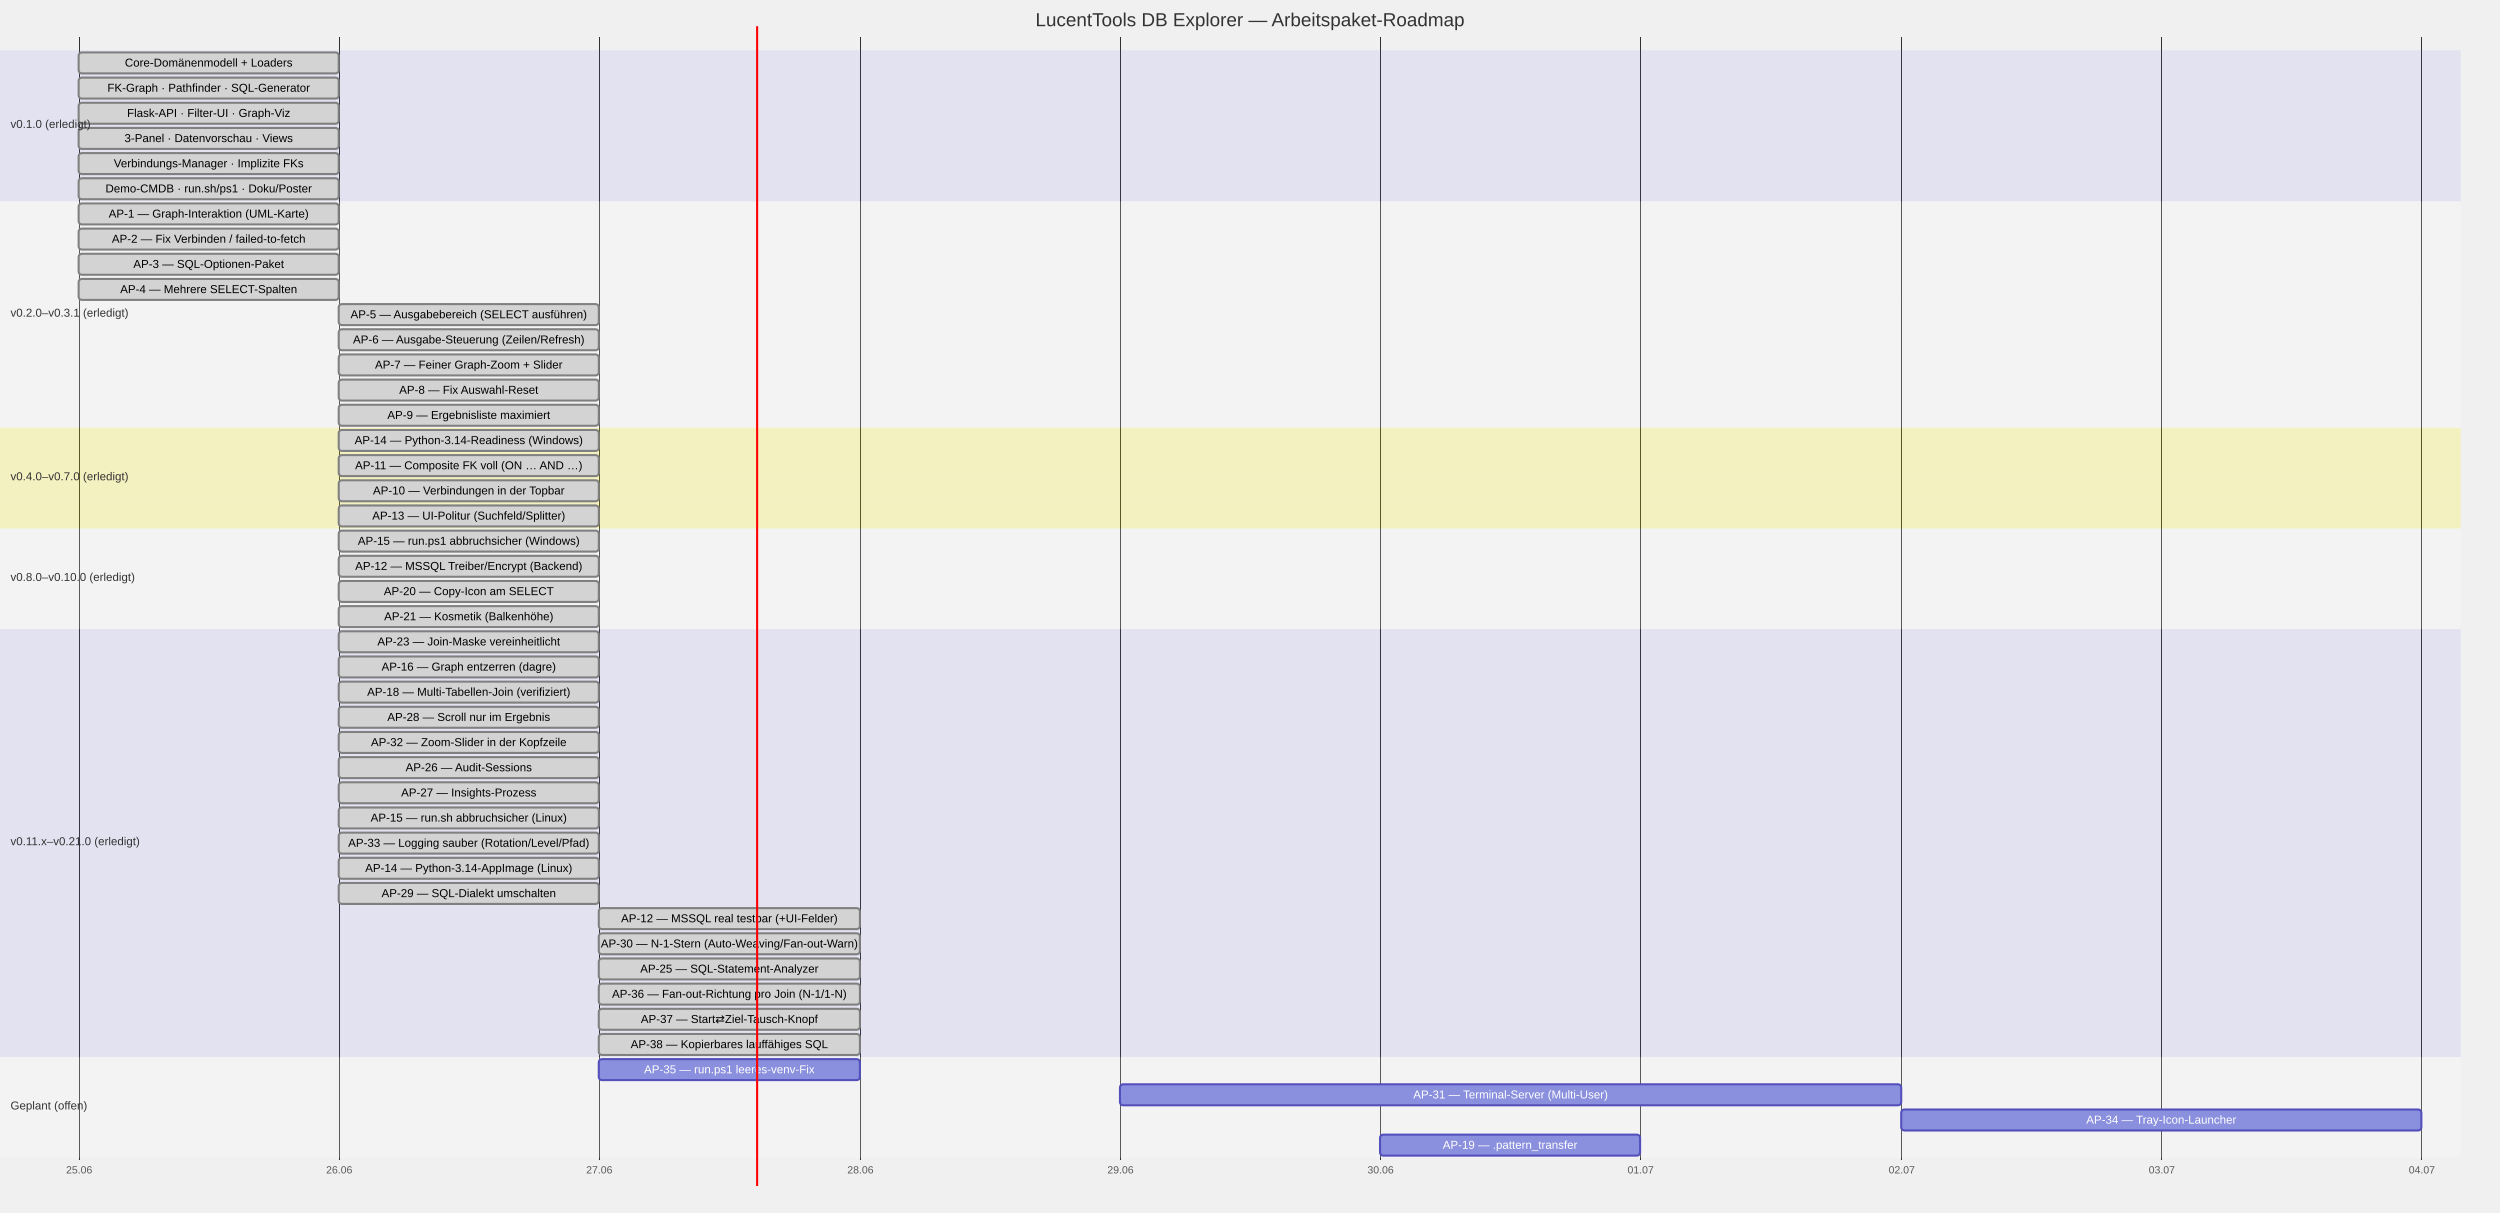
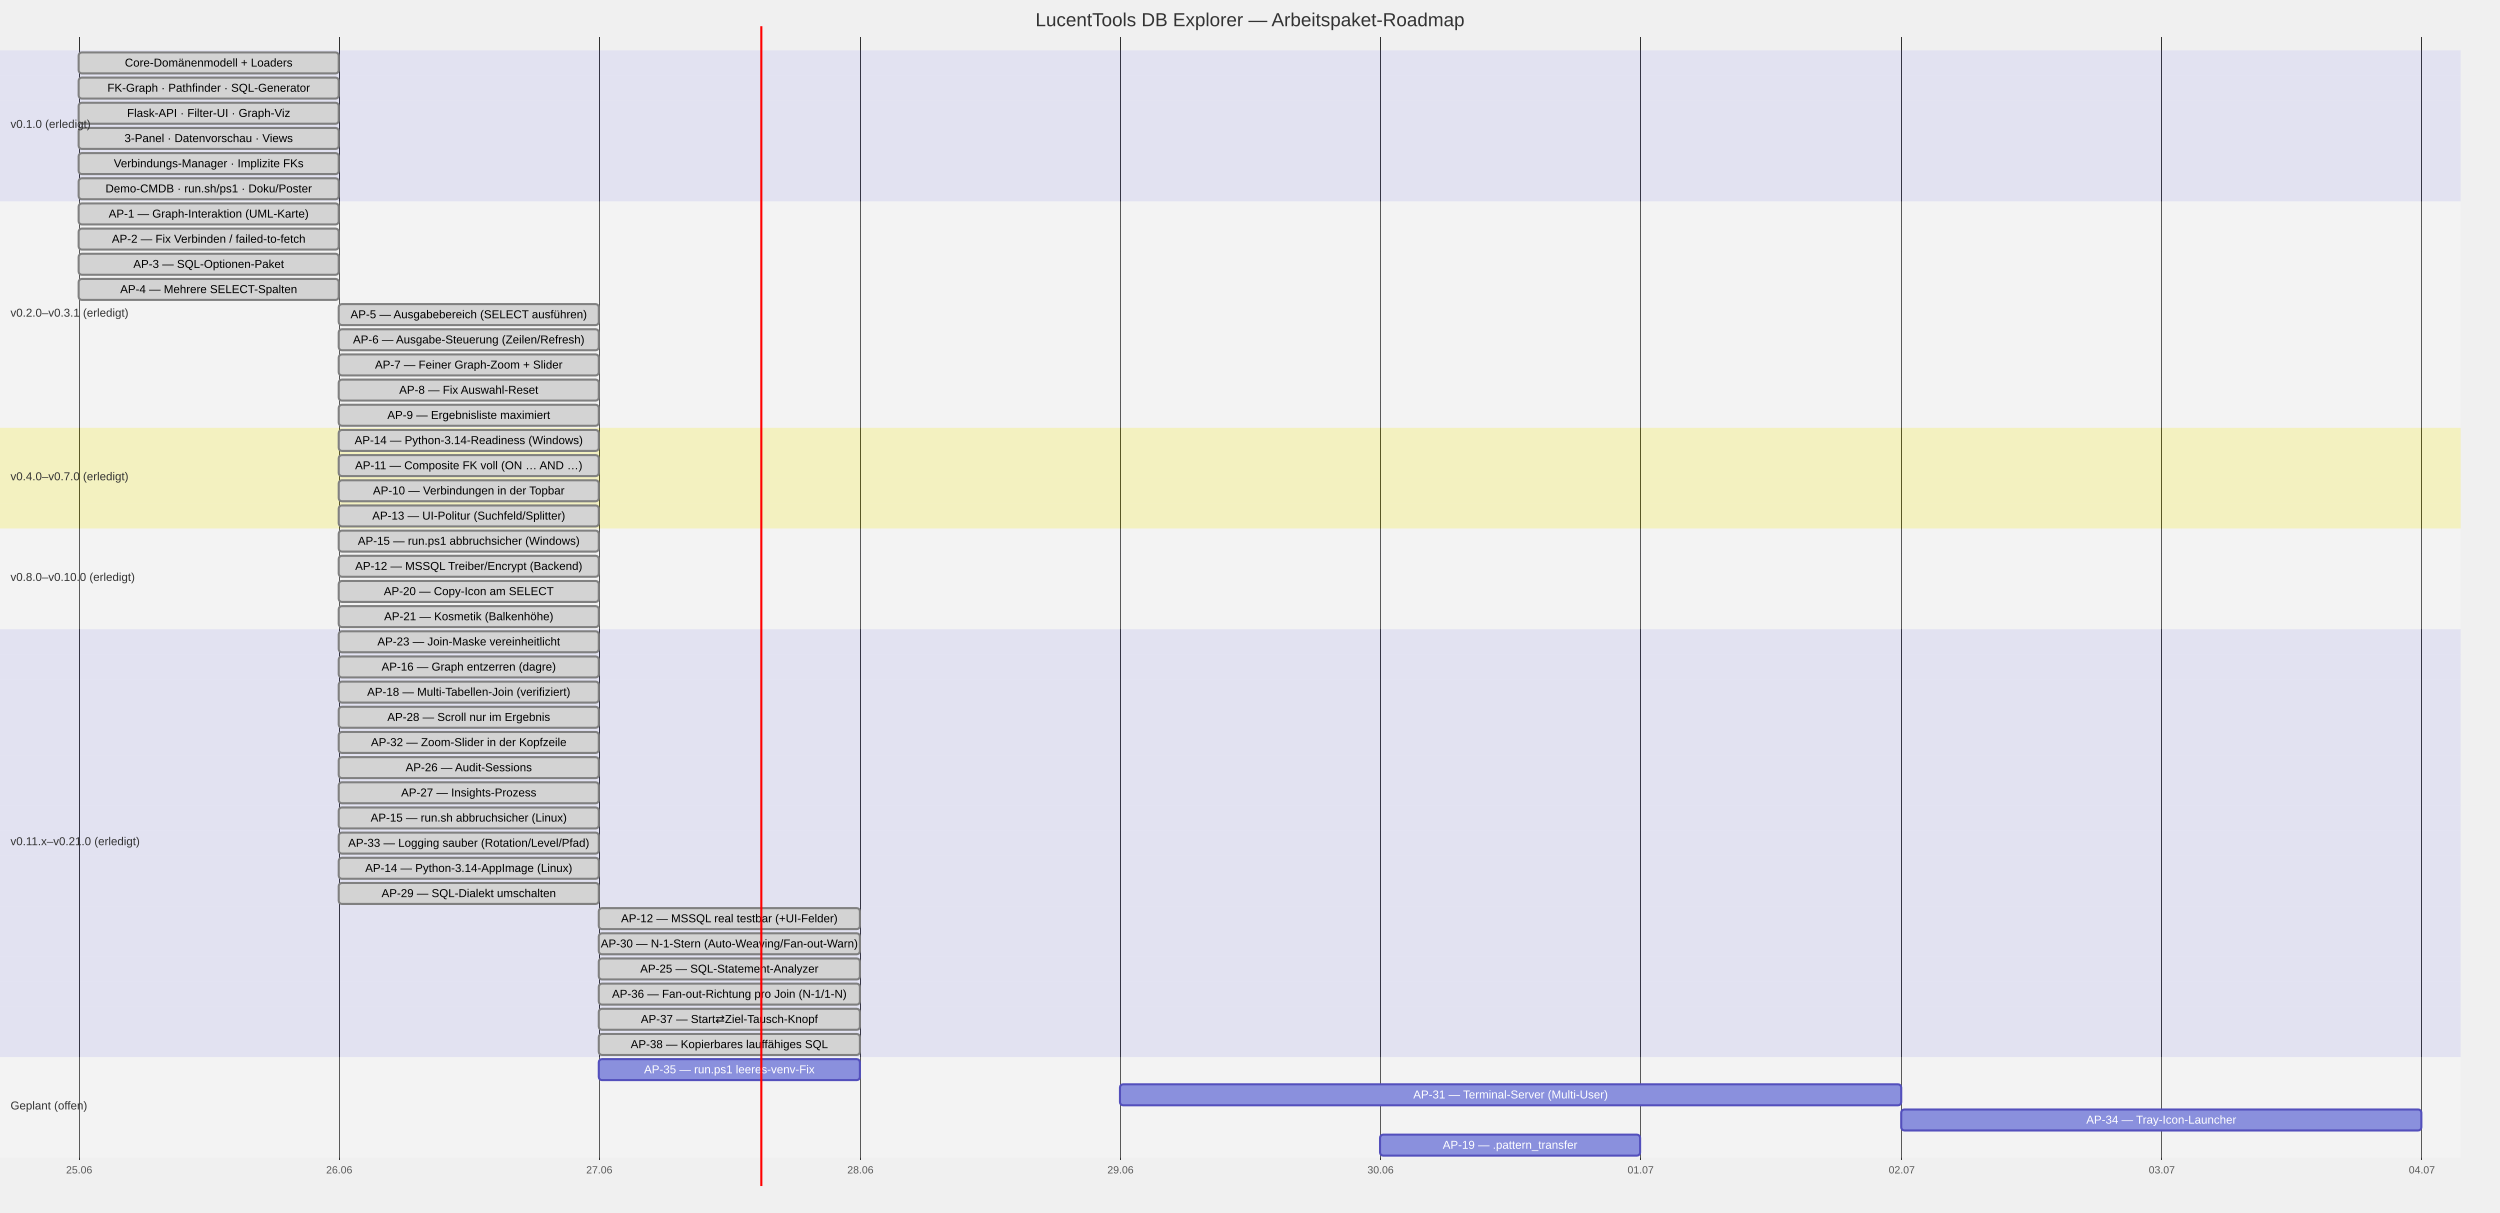
<svg xmlns="http://www.w3.org/2000/svg" id="my-svg" width="2384" viewBox="0 0 2384 1156" style="max-width: 2384px; background-color: transparent;" role="graphics-document document" aria-roledescription="gantt">
  <style>#my-svg{font-family:"trebuchet ms",verdana,arial,sans-serif;font-size:16px;fill:#333;}@keyframes edge-animation-frame{from{stroke-dashoffset:0;}}@keyframes dash{to{stroke-dashoffset:0;}}#my-svg .edge-animation-slow{stroke-dasharray:9,5!important;stroke-dashoffset:900;animation:dash 50s linear infinite;stroke-linecap:round;}#my-svg .edge-animation-fast{stroke-dasharray:9,5!important;stroke-dashoffset:900;animation:dash 20s linear infinite;stroke-linecap:round;}#my-svg .error-icon{fill:#552222;}#my-svg .error-text{fill:#552222;stroke:#552222;}#my-svg .edge-thickness-normal{stroke-width:1px;}#my-svg .edge-thickness-thick{stroke-width:3.5px;}#my-svg .edge-pattern-solid{stroke-dasharray:0;}#my-svg .edge-thickness-invisible{stroke-width:0;fill:none;}#my-svg .edge-pattern-dashed{stroke-dasharray:3;}#my-svg .edge-pattern-dotted{stroke-dasharray:2;}#my-svg .marker{fill:#333333;stroke:#333333;}#my-svg .marker.cross{stroke:#333333;}#my-svg svg{font-family:"trebuchet ms",verdana,arial,sans-serif;font-size:16px;}#my-svg p{margin:0;}#my-svg .mermaid-main-font{font-family:"trebuchet ms",verdana,arial,sans-serif;}#my-svg .exclude-range{fill:#eeeeee;}#my-svg .section{stroke:none;opacity:0.2;}#my-svg .section0{fill:rgba(102, 102, 255, 0.49);}#my-svg .section2{fill:#fff400;}#my-svg .section1,#my-svg .section3{fill:white;opacity:0.2;}#my-svg .sectionTitle0{fill:#333;}#my-svg .sectionTitle1{fill:#333;}#my-svg .sectionTitle2{fill:#333;}#my-svg .sectionTitle3{fill:#333;}#my-svg .sectionTitle{text-anchor:start;font-family:"trebuchet ms",verdana,arial,sans-serif;}#my-svg .grid .tick{stroke:lightgrey;opacity:0.8;shape-rendering:crispEdges;}#my-svg .grid .tick text{font-family:"trebuchet ms",verdana,arial,sans-serif;fill:#333;}#my-svg .grid path{stroke-width:0;}#my-svg .today{fill:none;stroke:red;stroke-width:2px;}#my-svg .task{stroke-width:2;}#my-svg .taskText{text-anchor:middle;font-family:"trebuchet ms",verdana,arial,sans-serif;}#my-svg .taskTextOutsideRight{fill:black;text-anchor:start;font-family:"trebuchet ms",verdana,arial,sans-serif;}#my-svg .taskTextOutsideLeft{fill:black;text-anchor:end;}#my-svg .task.clickable{cursor:pointer;}#my-svg .taskText.clickable{cursor:pointer;fill:#003163!important;font-weight:bold;}#my-svg .taskTextOutsideLeft.clickable{cursor:pointer;fill:#003163!important;font-weight:bold;}#my-svg .taskTextOutsideRight.clickable{cursor:pointer;fill:#003163!important;font-weight:bold;}#my-svg .taskText0,#my-svg .taskText1,#my-svg .taskText2,#my-svg .taskText3{fill:white;}#my-svg .task0,#my-svg .task1,#my-svg .task2,#my-svg .task3{fill:#8a90dd;stroke:#534fbc;}#my-svg .taskTextOutside0,#my-svg .taskTextOutside2{fill:black;}#my-svg .taskTextOutside1,#my-svg .taskTextOutside3{fill:black;}#my-svg .active0,#my-svg .active1,#my-svg .active2,#my-svg .active3{fill:#bfc7ff;stroke:#534fbc;}#my-svg .activeText0,#my-svg .activeText1,#my-svg .activeText2,#my-svg .activeText3{fill:black!important;}#my-svg .done0,#my-svg .done1,#my-svg .done2,#my-svg .done3{stroke:grey;fill:lightgrey;stroke-width:2;}#my-svg .doneText0,#my-svg .doneText1,#my-svg .doneText2,#my-svg .doneText3{fill:black!important;}#my-svg .doneText0.taskTextOutsideLeft,#my-svg .doneText0.taskTextOutsideRight,#my-svg .doneText1.taskTextOutsideLeft,#my-svg .doneText1.taskTextOutsideRight,#my-svg .doneText2.taskTextOutsideLeft,#my-svg .doneText2.taskTextOutsideRight,#my-svg .doneText3.taskTextOutsideLeft,#my-svg .doneText3.taskTextOutsideRight{fill:black!important;}#my-svg .crit0,#my-svg .crit1,#my-svg .crit2,#my-svg .crit3{stroke:#ff8888;fill:red;stroke-width:2;}#my-svg .activeCrit0,#my-svg .activeCrit1,#my-svg .activeCrit2,#my-svg .activeCrit3{stroke:#ff8888;fill:#bfc7ff;stroke-width:2;}#my-svg .doneCrit0,#my-svg .doneCrit1,#my-svg .doneCrit2,#my-svg .doneCrit3{stroke:#ff8888;fill:lightgrey;stroke-width:2;cursor:pointer;shape-rendering:crispEdges;}#my-svg .milestone{transform:rotate(45deg) scale(0.8,0.8);}#my-svg .milestoneText{font-style:italic;}#my-svg .doneCritText0,#my-svg .doneCritText1,#my-svg .doneCritText2,#my-svg .doneCritText3{fill:black!important;}#my-svg .doneCritText0.taskTextOutsideLeft,#my-svg .doneCritText0.taskTextOutsideRight,#my-svg .doneCritText1.taskTextOutsideLeft,#my-svg .doneCritText1.taskTextOutsideRight,#my-svg .doneCritText2.taskTextOutsideLeft,#my-svg .doneCritText2.taskTextOutsideRight,#my-svg .doneCritText3.taskTextOutsideLeft,#my-svg .doneCritText3.taskTextOutsideRight{fill:black!important;}#my-svg .vert{stroke:navy;}#my-svg .vertText{font-size:15px;text-anchor:middle;fill:navy!important;}#my-svg .activeCritText0,#my-svg .activeCritText1,#my-svg .activeCritText2,#my-svg .activeCritText3{fill:black!important;}#my-svg .titleText{text-anchor:middle;font-size:18px;fill:#333;font-family:"trebuchet ms",verdana,arial,sans-serif;}#my-svg .node .neo-node{stroke:#9370DB;}#my-svg [data-look="neo"].node rect,#my-svg [data-look="neo"].cluster rect,#my-svg [data-look="neo"].node polygon{stroke:#9370DB;filter:drop-shadow(1px 2px 2px rgba(185, 185, 185, 1));}#my-svg [data-look="neo"].node path{stroke:#9370DB;stroke-width:1px;}#my-svg [data-look="neo"].node .outer-path{filter:drop-shadow(1px 2px 2px rgba(185, 185, 185, 1));}#my-svg [data-look="neo"].node .neo-line path{stroke:#9370DB;filter:none;}#my-svg [data-look="neo"].node circle{stroke:#9370DB;filter:drop-shadow(1px 2px 2px rgba(185, 185, 185, 1));}#my-svg [data-look="neo"].node circle .state-start{fill:#000000;}#my-svg [data-look="neo"].icon-shape .icon{fill:#9370DB;filter:drop-shadow(1px 2px 2px rgba(185, 185, 185, 1));}#my-svg [data-look="neo"].icon-shape .icon-neo path{stroke:#9370DB;filter:drop-shadow(1px 2px 2px rgba(185, 185, 185, 1));}#my-svg :root{--mermaid-font-family:"trebuchet ms",verdana,arial,sans-serif;}</style>
  <g />
  <g class="grid" transform="translate(75, 1106)" fill="none" font-size="10" font-family="sans-serif" text-anchor="middle">
    <path class="domain" stroke="currentColor" d="M0.5,-1071V0.5H2234.5V-1071" />
    <g class="tick" opacity="1" transform="translate(0.5,0)">
      <line stroke="currentColor" y2="-1071" />
      <text fill="#000" y="3" dy="1em" stroke="none" font-size="10" style="text-anchor: middle;"> 25.06</text>
    </g>
    <g class="tick" opacity="1" transform="translate(248.5,0)">
      <line stroke="currentColor" y2="-1071" />
      <text fill="#000" y="3" dy="1em" stroke="none" font-size="10" style="text-anchor: middle;"> 26.06</text>
    </g>
    <g class="tick" opacity="1" transform="translate(496.5,0)">
      <line stroke="currentColor" y2="-1071" />
      <text fill="#000" y="3" dy="1em" stroke="none" font-size="10" style="text-anchor: middle;"> 27.06</text>
    </g>
    <g class="tick" opacity="1" transform="translate(745.5,0)">
      <line stroke="currentColor" y2="-1071" />
      <text fill="#000" y="3" dy="1em" stroke="none" font-size="10" style="text-anchor: middle;"> 28.06</text>
    </g>
    <g class="tick" opacity="1" transform="translate(993.5,0)">
      <line stroke="currentColor" y2="-1071" />
      <text fill="#000" y="3" dy="1em" stroke="none" font-size="10" style="text-anchor: middle;"> 29.06</text>
    </g>
    <g class="tick" opacity="1" transform="translate(1241.5,0)">
      <line stroke="currentColor" y2="-1071" />
      <text fill="#000" y="3" dy="1em" stroke="none" font-size="10" style="text-anchor: middle;"> 30.06</text>
    </g>
    <g class="tick" opacity="1" transform="translate(1489.5,0)">
      <line stroke="currentColor" y2="-1071" />
      <text fill="#000" y="3" dy="1em" stroke="none" font-size="10" style="text-anchor: middle;"> 01.07</text>
    </g>
    <g class="tick" opacity="1" transform="translate(1738.5,0)">
      <line stroke="currentColor" y2="-1071" />
      <text fill="#000" y="3" dy="1em" stroke="none" font-size="10" style="text-anchor: middle;"> 02.07</text>
    </g>
    <g class="tick" opacity="1" transform="translate(1986.5,0)">
      <line stroke="currentColor" y2="-1071" />
      <text fill="#000" y="3" dy="1em" stroke="none" font-size="10" style="text-anchor: middle;"> 03.07</text>
    </g>
    <g class="tick" opacity="1" transform="translate(2234.5,0)">
      <line stroke="currentColor" y2="-1071" />
      <text fill="#000" y="3" dy="1em" stroke="none" font-size="10" style="text-anchor: middle;"> 04.07</text>
    </g>
  </g>
  <g>
    <rect x="0" y="48" width="2346.5" height="24" class="section section0" />
    <rect x="0" y="72" width="2346.5" height="24" class="section section0" />
    <rect x="0" y="96" width="2346.5" height="24" class="section section0" />
    <rect x="0" y="120" width="2346.5" height="24" class="section section0" />
    <rect x="0" y="144" width="2346.5" height="24" class="section section0" />
    <rect x="0" y="168" width="2346.5" height="24" class="section section0" />
    <rect x="0" y="192" width="2346.5" height="24" class="section section1" />
    <rect x="0" y="216" width="2346.5" height="24" class="section section1" />
    <rect x="0" y="240" width="2346.5" height="24" class="section section1" />
    <rect x="0" y="264" width="2346.5" height="24" class="section section1" />
    <rect x="0" y="288" width="2346.5" height="24" class="section section1" />
    <rect x="0" y="312" width="2346.5" height="24" class="section section1" />
    <rect x="0" y="336" width="2346.5" height="24" class="section section1" />
    <rect x="0" y="360" width="2346.5" height="24" class="section section1" />
    <rect x="0" y="384" width="2346.5" height="24" class="section section1" />
    <rect x="0" y="408" width="2346.5" height="24" class="section section2" />
    <rect x="0" y="432" width="2346.5" height="24" class="section section2" />
    <rect x="0" y="456" width="2346.5" height="24" class="section section2" />
    <rect x="0" y="480" width="2346.5" height="24" class="section section2" />
    <rect x="0" y="504" width="2346.5" height="24" class="section section3" />
    <rect x="0" y="528" width="2346.5" height="24" class="section section3" />
    <rect x="0" y="552" width="2346.5" height="24" class="section section3" />
    <rect x="0" y="576" width="2346.5" height="24" class="section section3" />
    <rect x="0" y="600" width="2346.5" height="24" class="section section0" />
    <rect x="0" y="624" width="2346.5" height="24" class="section section0" />
    <rect x="0" y="648" width="2346.5" height="24" class="section section0" />
    <rect x="0" y="672" width="2346.5" height="24" class="section section0" />
    <rect x="0" y="696" width="2346.5" height="24" class="section section0" />
    <rect x="0" y="720" width="2346.5" height="24" class="section section0" />
    <rect x="0" y="744" width="2346.5" height="24" class="section section0" />
    <rect x="0" y="768" width="2346.5" height="24" class="section section0" />
    <rect x="0" y="792" width="2346.5" height="24" class="section section0" />
    <rect x="0" y="816" width="2346.5" height="24" class="section section0" />
    <rect x="0" y="840" width="2346.5" height="24" class="section section0" />
    <rect x="0" y="864" width="2346.5" height="24" class="section section0" />
    <rect x="0" y="888" width="2346.5" height="24" class="section section0" />
    <rect x="0" y="912" width="2346.5" height="24" class="section section0" />
    <rect x="0" y="936" width="2346.5" height="24" class="section section0" />
    <rect x="0" y="960" width="2346.5" height="24" class="section section0" />
    <rect x="0" y="984" width="2346.5" height="24" class="section section0" />
    <rect x="0" y="1008" width="2346.5" height="24" class="section section1" />
    <rect x="0" y="1032" width="2346.5" height="24" class="section section1" />
    <rect x="0" y="1080" width="2346.5" height="24" class="section section1" />
    <rect x="0" y="1056" width="2346.5" height="24" class="section section1" />
  </g>
  <g>
    <rect id="my-svg-d1" rx="3" ry="3" x="75" y="50" width="248" height="20" transform-origin="199px 60px" class="task done0" />
    <rect id="my-svg-d2" rx="3" ry="3" x="75" y="74" width="248" height="20" transform-origin="199px 84px" class="task done0" />
    <rect id="my-svg-d3" rx="3" ry="3" x="75" y="98" width="248" height="20" transform-origin="199px 108px" class="task done0" />
    <rect id="my-svg-d4" rx="3" ry="3" x="75" y="122" width="248" height="20" transform-origin="199px 132px" class="task done0" />
    <rect id="my-svg-d5" rx="3" ry="3" x="75" y="146" width="248" height="20" transform-origin="199px 156px" class="task done0" />
    <rect id="my-svg-d6" rx="3" ry="3" x="75" y="170" width="248" height="20" transform-origin="199px 180px" class="task done0" />
    <rect id="my-svg-a1" rx="3" ry="3" x="75" y="194" width="248" height="20" transform-origin="199px 204px" class="task done1" />
    <rect id="my-svg-a2" rx="3" ry="3" x="75" y="218" width="248" height="20" transform-origin="199px 228px" class="task done1" />
    <rect id="my-svg-a3" rx="3" ry="3" x="75" y="242" width="248" height="20" transform-origin="199px 252px" class="task done1" />
    <rect id="my-svg-a4" rx="3" ry="3" x="75" y="266" width="248" height="20" transform-origin="199px 276px" class="task done1" />
    <rect id="my-svg-a5" rx="3" ry="3" x="323" y="290" width="248" height="20" transform-origin="447px 300px" class="task done1" />
    <rect id="my-svg-a6" rx="3" ry="3" x="323" y="314" width="248" height="20" transform-origin="447px 324px" class="task done1" />
    <rect id="my-svg-a7" rx="3" ry="3" x="323" y="338" width="248" height="20" transform-origin="447px 348px" class="task done1" />
    <rect id="my-svg-a8" rx="3" ry="3" x="323" y="362" width="248" height="20" transform-origin="447px 372px" class="task done1" />
    <rect id="my-svg-a9" rx="3" ry="3" x="323" y="386" width="248" height="20" transform-origin="447px 396px" class="task done1" />
    <rect id="my-svg-b1" rx="3" ry="3" x="323" y="410" width="248" height="20" transform-origin="447px 420px" class="task done2" />
    <rect id="my-svg-b2" rx="3" ry="3" x="323" y="434" width="248" height="20" transform-origin="447px 444px" class="task done2" />
    <rect id="my-svg-b3" rx="3" ry="3" x="323" y="458" width="248" height="20" transform-origin="447px 468px" class="task done2" />
    <rect id="my-svg-b4" rx="3" ry="3" x="323" y="482" width="248" height="20" transform-origin="447px 492px" class="task done2" />
    <rect id="my-svg-c1" rx="3" ry="3" x="323" y="506" width="248" height="20" transform-origin="447px 516px" class="task done3" />
    <rect id="my-svg-c2" rx="3" ry="3" x="323" y="530" width="248" height="20" transform-origin="447px 540px" class="task done3" />
    <rect id="my-svg-c3" rx="3" ry="3" x="323" y="554" width="248" height="20" transform-origin="447px 564px" class="task done3" />
    <rect id="my-svg-c4" rx="3" ry="3" x="323" y="578" width="248" height="20" transform-origin="447px 588px" class="task done3" />
    <rect id="my-svg-e1" rx="3" ry="3" x="323" y="602" width="248" height="20" transform-origin="447px 612px" class="task done0" />
    <rect id="my-svg-e2" rx="3" ry="3" x="323" y="626" width="248" height="20" transform-origin="447px 636px" class="task done0" />
    <rect id="my-svg-e3" rx="3" ry="3" x="323" y="650" width="248" height="20" transform-origin="447px 660px" class="task done0" />
    <rect id="my-svg-e4" rx="3" ry="3" x="323" y="674" width="248" height="20" transform-origin="447px 684px" class="task done0" />
    <rect id="my-svg-e5" rx="3" ry="3" x="323" y="698" width="248" height="20" transform-origin="447px 708px" class="task done0" />
    <rect id="my-svg-e6" rx="3" ry="3" x="323" y="722" width="248" height="20" transform-origin="447px 732px" class="task done0" />
    <rect id="my-svg-e7" rx="3" ry="3" x="323" y="746" width="248" height="20" transform-origin="447px 756px" class="task done0" />
    <rect id="my-svg-e8" rx="3" ry="3" x="323" y="770" width="248" height="20" transform-origin="447px 780px" class="task done0" />
    <rect id="my-svg-e9" rx="3" ry="3" x="323" y="794" width="248" height="20" transform-origin="447px 804px" class="task done0" />
    <rect id="my-svg-e10" rx="3" ry="3" x="323" y="818" width="248" height="20" transform-origin="447px 828px" class="task done0" />
    <rect id="my-svg-e11" rx="3" ry="3" x="323" y="842" width="248" height="20" transform-origin="447px 852px" class="task done0" />
    <rect id="my-svg-e12" rx="3" ry="3" x="571" y="866" width="249" height="20" transform-origin="695.5px 876px" class="task done0" />
    <rect id="my-svg-e13" rx="3" ry="3" x="571" y="890" width="249" height="20" transform-origin="695.5px 900px" class="task done0" />
    <rect id="my-svg-e14" rx="3" ry="3" x="571" y="914" width="249" height="20" transform-origin="695.5px 924px" class="task done0" />
    <rect id="my-svg-e15" rx="3" ry="3" x="571" y="938" width="249" height="20" transform-origin="695.5px 948px" class="task done0" />
    <rect id="my-svg-e16" rx="3" ry="3" x="571" y="962" width="249" height="20" transform-origin="695.5px 972px" class="task done0" />
    <rect id="my-svg-e17" rx="3" ry="3" x="571" y="986" width="249" height="20" transform-origin="695.5px 996px" class="task done0" />
    <rect id="my-svg-p3" rx="3" ry="3" x="571" y="1010" width="249" height="20" transform-origin="695.5px 1020px" class="task task1" />
    <rect id="my-svg-p7" rx="3" ry="3" x="1068" y="1034" width="745" height="20" transform-origin="1440.5px 1044px" class="task task1" />
    <rect id="my-svg-p11" rx="3" ry="3" x="1316" y="1082" width="248" height="20" transform-origin="1440px 1092px" class="task task1" />
    <rect id="my-svg-p9" rx="3" ry="3" x="1813" y="1058" width="496" height="20" transform-origin="2061px 1068px" class="task task1" />
    <text id="my-svg-d1-text" font-size="11" x="199" y="63.5" class="taskText taskText0  doneText0 width-157.0771484375">Core-Domänenmodell + Loaders          </text>
    <text id="my-svg-d2-text" font-size="11" x="199" y="87.5" class="taskText taskText0  doneText0 width-191.59716796875">FK-Graph · Pathfinder · SQL-Generator </text>
    <text id="my-svg-d3-text" font-size="11" x="199" y="111.5" class="taskText taskText0  doneText0 width-155.171875">Flask-API · Filter-UI · Graph-Viz     </text>
    <text id="my-svg-d4-text" font-size="11" x="199" y="135.5" class="taskText taskText0  doneText0 width-158.5380859375">3-Panel · Datenvorschau · Views       </text>
    <text id="my-svg-d5-text" font-size="11" x="199" y="159.5" class="taskText taskText0  doneText0 width-179.1416015625">Verbindungs-Manager · Implizite FKs   </text>
    <text id="my-svg-d6-text" font-size="11" x="199" y="183.5" class="taskText taskText0  doneText0 width-194.73388671875">Demo-CMDB · run.sh/ps1 · Doku/Poster  </text>
    <text id="my-svg-a1-text" font-size="11" x="199" y="207.5" class="taskText taskText1  doneText1 width-187.953125">AP-1 — Graph-Interaktion (UML-Karte)        </text>
    <text id="my-svg-a2-text" font-size="11" x="199" y="231.5" class="taskText taskText1  doneText1 width-189.296875">AP-2 — Fix Verbinden / failed-to-fetch      </text>
    <text id="my-svg-a3-text" font-size="11" x="199" y="255.5" class="taskText taskText1  doneText1 width-136.41455078125">AP-3 — SQL-Optionen-Paket                   </text>
    <text id="my-svg-a4-text" font-size="11" x="199" y="279.5" class="taskText taskText1  doneText1 width-156.21875">AP-4 — Mehrere SELECT-Spalten               </text>
    <text id="my-svg-a5-text" font-size="11" x="447" y="303.5" class="taskText taskText1  doneText1 width-212.640625">AP-5 — Ausgabebereich (SELECT ausführen)    </text>
    <text id="my-svg-a6-text" font-size="11" x="447" y="327.5" class="taskText taskText1  doneText1 width-214.796875">AP-6 — Ausgabe-Steuerung (Zeilen/Refresh)   </text>
    <text id="my-svg-a7-text" font-size="11" x="447" y="351.5" class="taskText taskText1  doneText1 width-173.501953125">AP-7 — Feiner Graph-Zoom + Slider           </text>
    <text id="my-svg-a8-text" font-size="11" x="447" y="375.5" class="taskText taskText1  doneText1 width-125.8818359375">AP-8 — Fix Auswahl-Reset                    </text>
    <text id="my-svg-a9-text" font-size="11" x="447" y="399.5" class="taskText taskText1  doneText1 width-154.16064453125">AP-9 — Ergebnisliste maximiert              </text>
    <text id="my-svg-b1-text" font-size="11" x="447" y="423.5" class="taskText taskText2  doneText2 width-208.53125">AP-14 — Python-3.14-Readiness (Windows)     </text>
    <text id="my-svg-b2-text" font-size="11" x="447" y="447.5" class="taskText taskText2  doneText2 width-202.59375">AP-11 — Composite FK voll (ON … AND …)      </text>
    <text id="my-svg-b3-text" font-size="11" x="447" y="471.5" class="taskText taskText2  doneText2 width-179.13623046875">AP-10 — Verbindungen in der Topbar          </text>
    <text id="my-svg-b4-text" font-size="11" x="447" y="495.5" class="taskText taskText2  doneText2 width-185.84375">AP-13 — UI-Politur (Suchfeld/Splitter)      </text>
    <text id="my-svg-c1-text" font-size="11" x="447" y="519.5" class="taskText taskText3  doneText3 width-206.4375">AP-15 — run.ps1 abbruchsicher (Windows)     </text>
    <text id="my-svg-c2-text" font-size="11" x="447" y="543.5" class="taskText taskText3  doneText3 width-207.84375">AP-12 — MSSQL Treiber/Encrypt (Backend)     </text>
    <text id="my-svg-c3-text" font-size="11" x="447" y="567.5" class="taskText taskText3  doneText3 width-149.162109375">AP-20 — Copy-Icon am SELECT                 </text>
    <text id="my-svg-c4-text" font-size="11" x="447" y="591.5" class="taskText taskText3  doneText3 width-155.546875">AP-21 — Kosmetik (Balkenhöhe)               </text>
    <text id="my-svg-e1-text" font-size="11" x="447" y="615.5" class="taskText taskText0  doneText0 width-173.287109375">AP-23 — Join-Maske vereinheitlicht          </text>
    <text id="my-svg-e2-text" font-size="11" x="447" y="639.5" class="taskText taskText0  doneText0 width-163.109375">AP-16 — Graph entzerren (dagre)             </text>
    <text id="my-svg-e3-text" font-size="11" x="447" y="663.5" class="taskText taskText0  doneText0 width-197.640625">AP-18 — Multi-Tabellen-Join (verifiziert)   </text>
    <text id="my-svg-e4-text" font-size="11" x="447" y="687.5" class="taskText taskText0  doneText0 width-150.77685546875">AP-28 — Scroll nur im Ergebnis              </text>
    <text id="my-svg-e5-text" font-size="11" x="447" y="711.5" class="taskText taskText0  doneText0 width-183.1875">AP-32 — Zoom-Slider in der Kopfzeile        </text>
    <text id="my-svg-e6-text" font-size="11" x="447" y="735.5" class="taskText taskText0  doneText0 width-112.70654296875">AP-26 — Audit-Sessions                      </text>
    <text id="my-svg-e7-text" font-size="11" x="447" y="759.5" class="taskText taskText0  doneText0 width-120.41943359375">AP-27 — Insights-Prozess                    </text>
    <text id="my-svg-e8-text" font-size="11" x="447" y="783.5" class="taskText taskText0  doneText0 width-183.75">AP-15 — run.sh abbruchsicher (Linux)        </text>
    <text id="my-svg-e9-text" font-size="11" x="447" y="807.5" class="taskText taskText0  doneText0 width-228.703125">AP-33 — Logging sauber (Rotation/Level/Pfad) </text>
    <text id="my-svg-e10-text" font-size="11" x="447" y="831.5" class="taskText taskText0  doneText0 width-192.046875">AP-14 — Python-3.14-AppImage (Linux)         </text>
    <text id="my-svg-e11-text" font-size="11" x="447" y="855.5" class="taskText taskText0  doneText0 width-159.8125">AP-29 — SQL-Dialekt umschalten               </text>
    <text id="my-svg-e12-text" font-size="11" x="695.5" y="879.5" class="taskText taskText0  doneText0 width-197.984375">AP-12 — MSSQL real testbar (+UI-Felder)      </text>
    <text id="my-svg-e13-text" font-size="11" x="695.5" y="903.5" class="taskText taskText0  doneText0 width-241.125">AP-30 — N-1-Stern (Auto-Weaving/Fan-out-Warn) </text>
    <text id="my-svg-e14-text" font-size="11" x="695.5" y="927.5" class="taskText taskText0  doneText0 width-163.7373046875">AP-25 — SQL-Statement-Analyzer               </text>
    <text id="my-svg-e15-text" font-size="11" x="695.5" y="951.5" class="taskText taskText0  doneText0 width-221.765625">AP-36 — Fan-out-Richtung pro Join (N-1/1-N)  </text>
    <text id="my-svg-e16-text" font-size="11" x="695.5" y="975.5" class="taskText taskText0  doneText0 width-164.2294921875">AP-37 — Start⇄Ziel-Tausch-Knopf              </text>
    <text id="my-svg-e17-text" font-size="11" x="695.5" y="999.5" class="taskText taskText0  doneText0 width-180.388671875">AP-38 — Kopierbares lauffähiges SQL          </text>
    <text id="my-svg-p3-text" font-size="11" x="695.5" y="1023.5" class="taskText taskText1  width-158.646484375">AP-35 — run.ps1 leeres-venv-Fix             </text>
    <text id="my-svg-p7-text" font-size="11" x="1440.5" y="1047.5" class="taskText taskText1  width-182.421875">AP-31 — Terminal-Server (Multi-User)        </text>
    <text id="my-svg-p11-text" font-size="11" x="1440" y="1095.5" class="taskText taskText1  width-129.57177734375">AP-19 — .pattern_transfer                   </text>
    <text id="my-svg-p9-text" font-size="11" x="2061" y="1071.5" class="taskText taskText1  width-137.6875">AP-34 — Tray-Icon-Launcher                  </text>
  </g>
  <g>
    <text dy="0em" x="10" y="122" font-size="11" class="sectionTitle sectionTitle0">
      <tspan alignment-baseline="central" x="10">v0.1.0 (erledigt)</tspan>
    </text>
    <text dy="0em" x="10" y="302" font-size="11" class="sectionTitle sectionTitle1">
      <tspan alignment-baseline="central" x="10">v0.2.0–v0.3.1 (erledigt)</tspan>
    </text>
    <text dy="0em" x="10" y="458" font-size="11" class="sectionTitle sectionTitle2">
      <tspan alignment-baseline="central" x="10">v0.4.0–v0.7.0 (erledigt)</tspan>
    </text>
    <text dy="0em" x="10" y="554" font-size="11" class="sectionTitle sectionTitle3">
      <tspan alignment-baseline="central" x="10">v0.8.0–v0.10.0 (erledigt)</tspan>
    </text>
    <text dy="0em" x="10" y="806" font-size="11" class="sectionTitle sectionTitle0">
      <tspan alignment-baseline="central" x="10">v0.11.x–v0.21.0 (erledigt)</tspan>
    </text>
    <text dy="0em" x="10" y="1058" font-size="11" class="sectionTitle sectionTitle1">
      <tspan alignment-baseline="central" x="10">Geplant (offen)</tspan>
    </text>
  </g>
  <g class="today">
-     <line x1="722" x2="722" y1="25" y2="1131" class="today" />
+     <line x1="726" x2="726" y1="25" y2="1131" class="today" />
  </g>
  <text x="1192" y="25" class="titleText">LucentTools DB Explorer — Arbeitspaket-Roadmap</text>
</svg>
